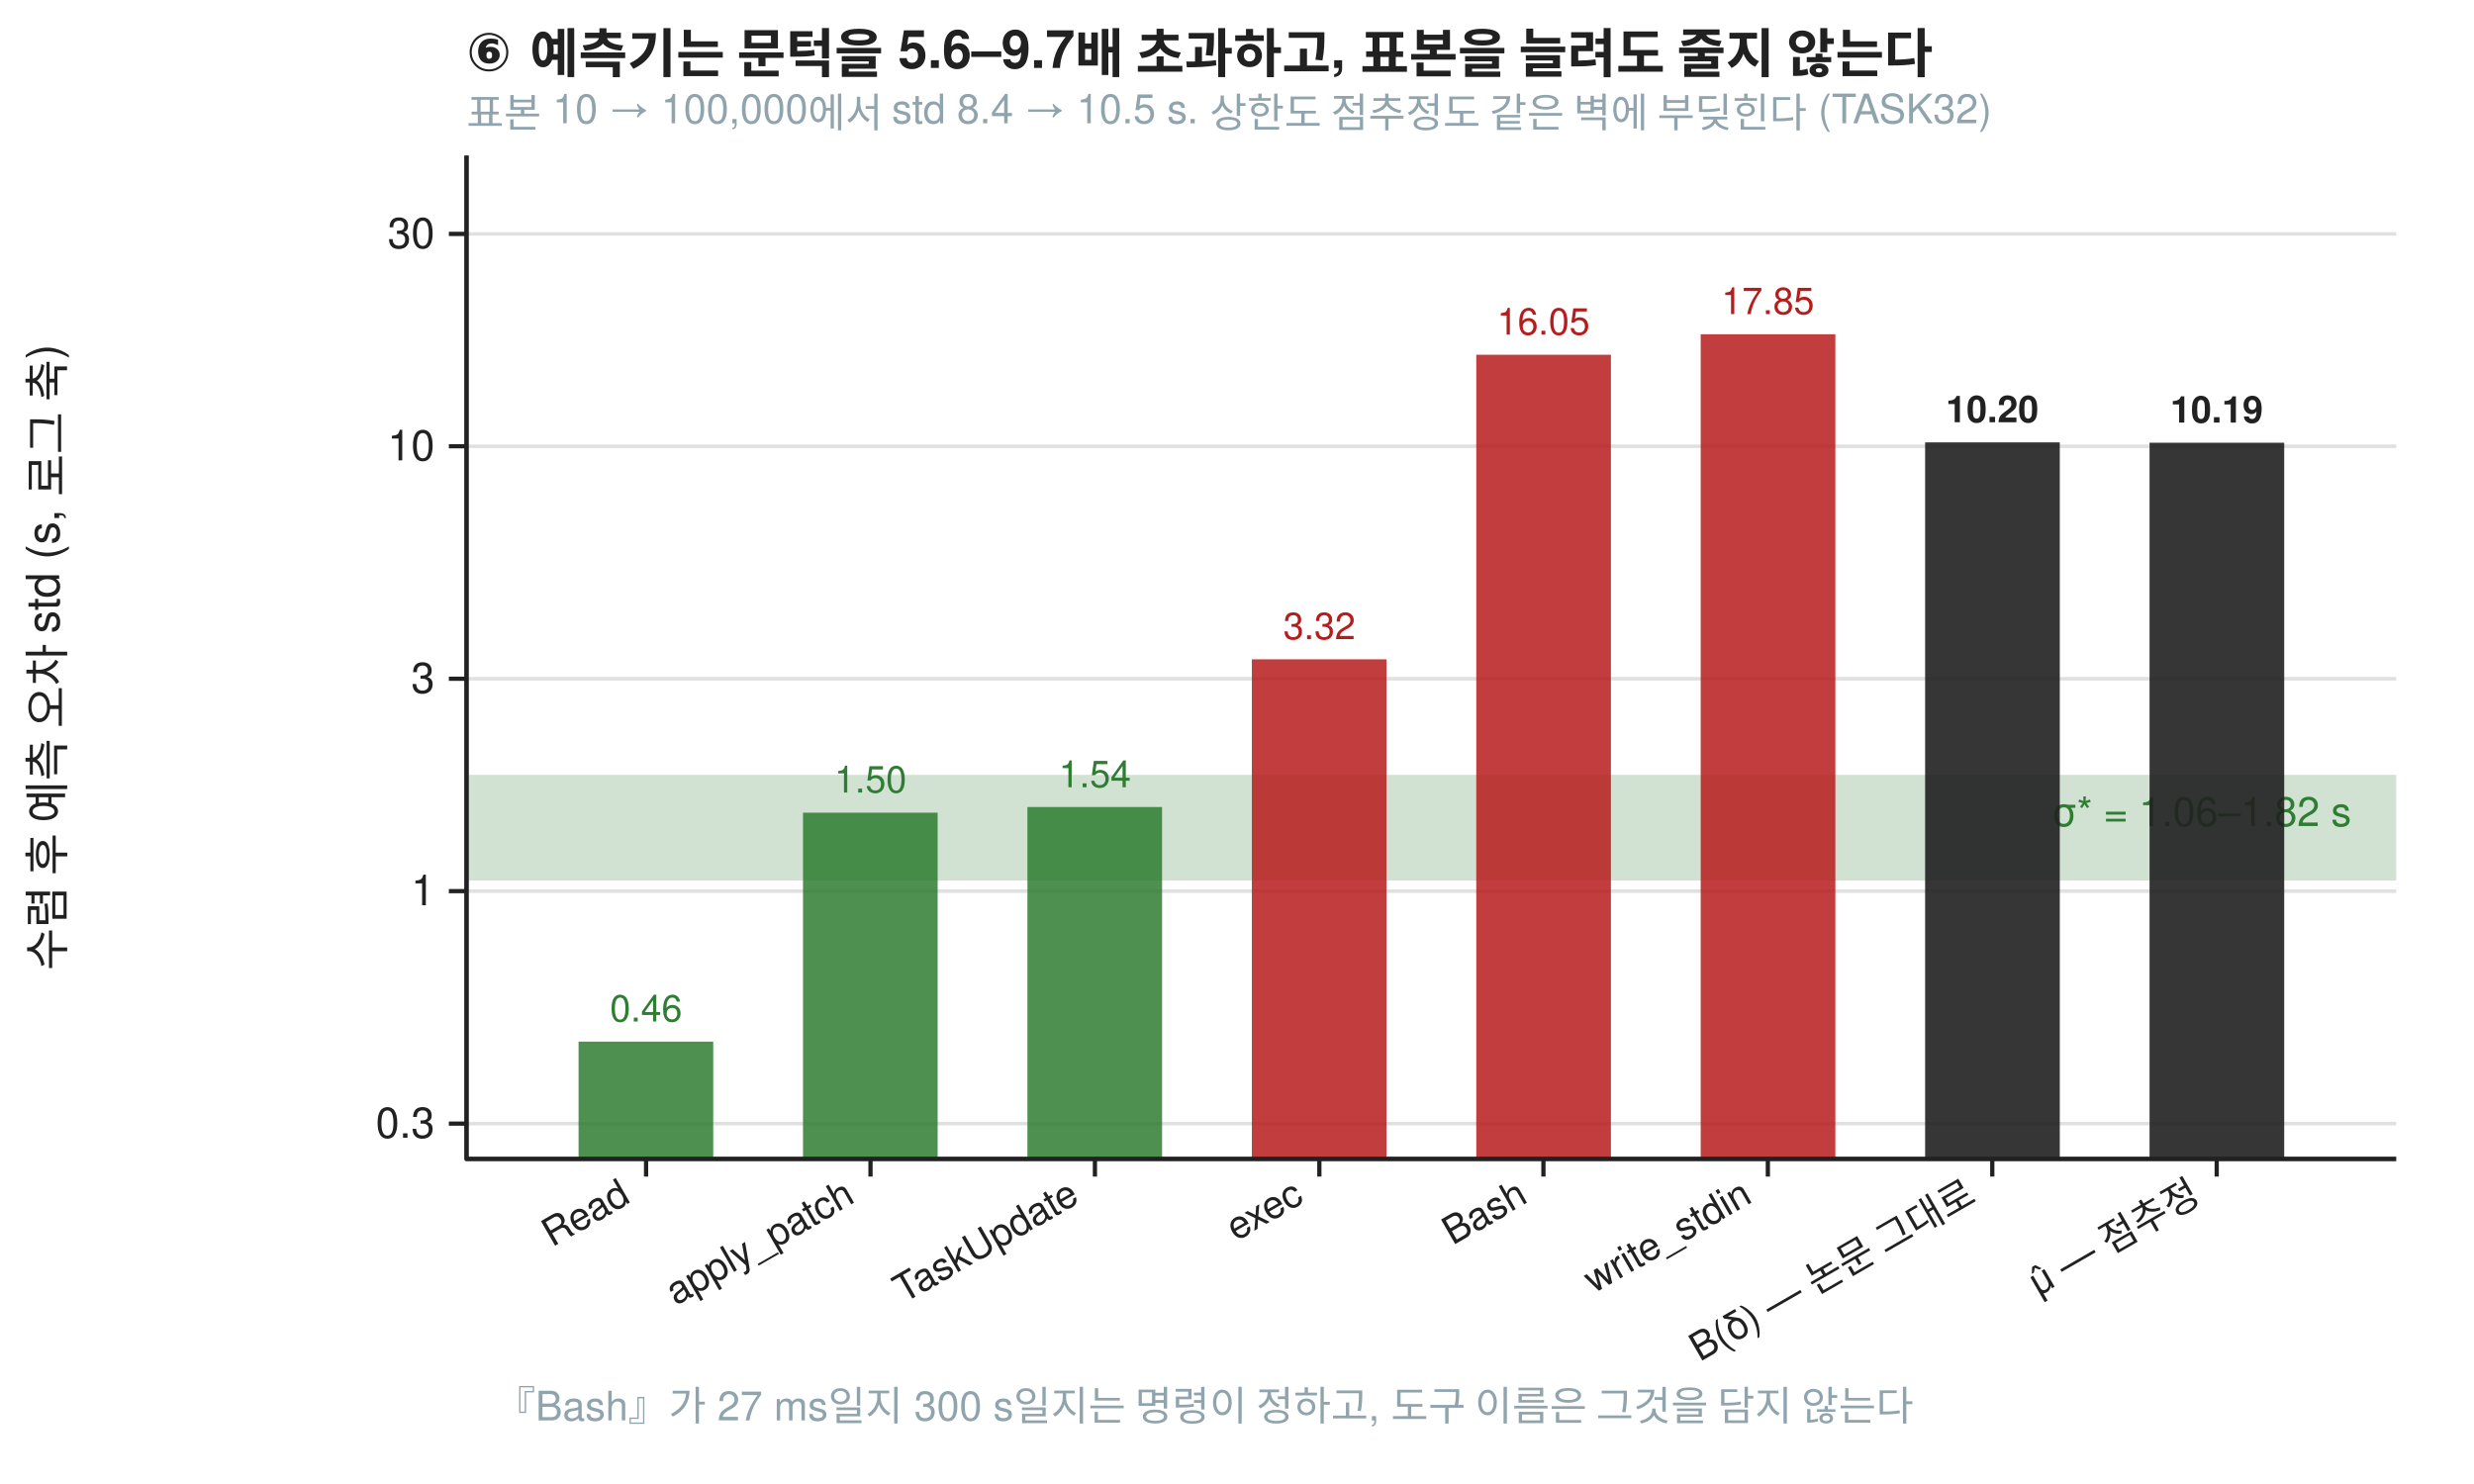
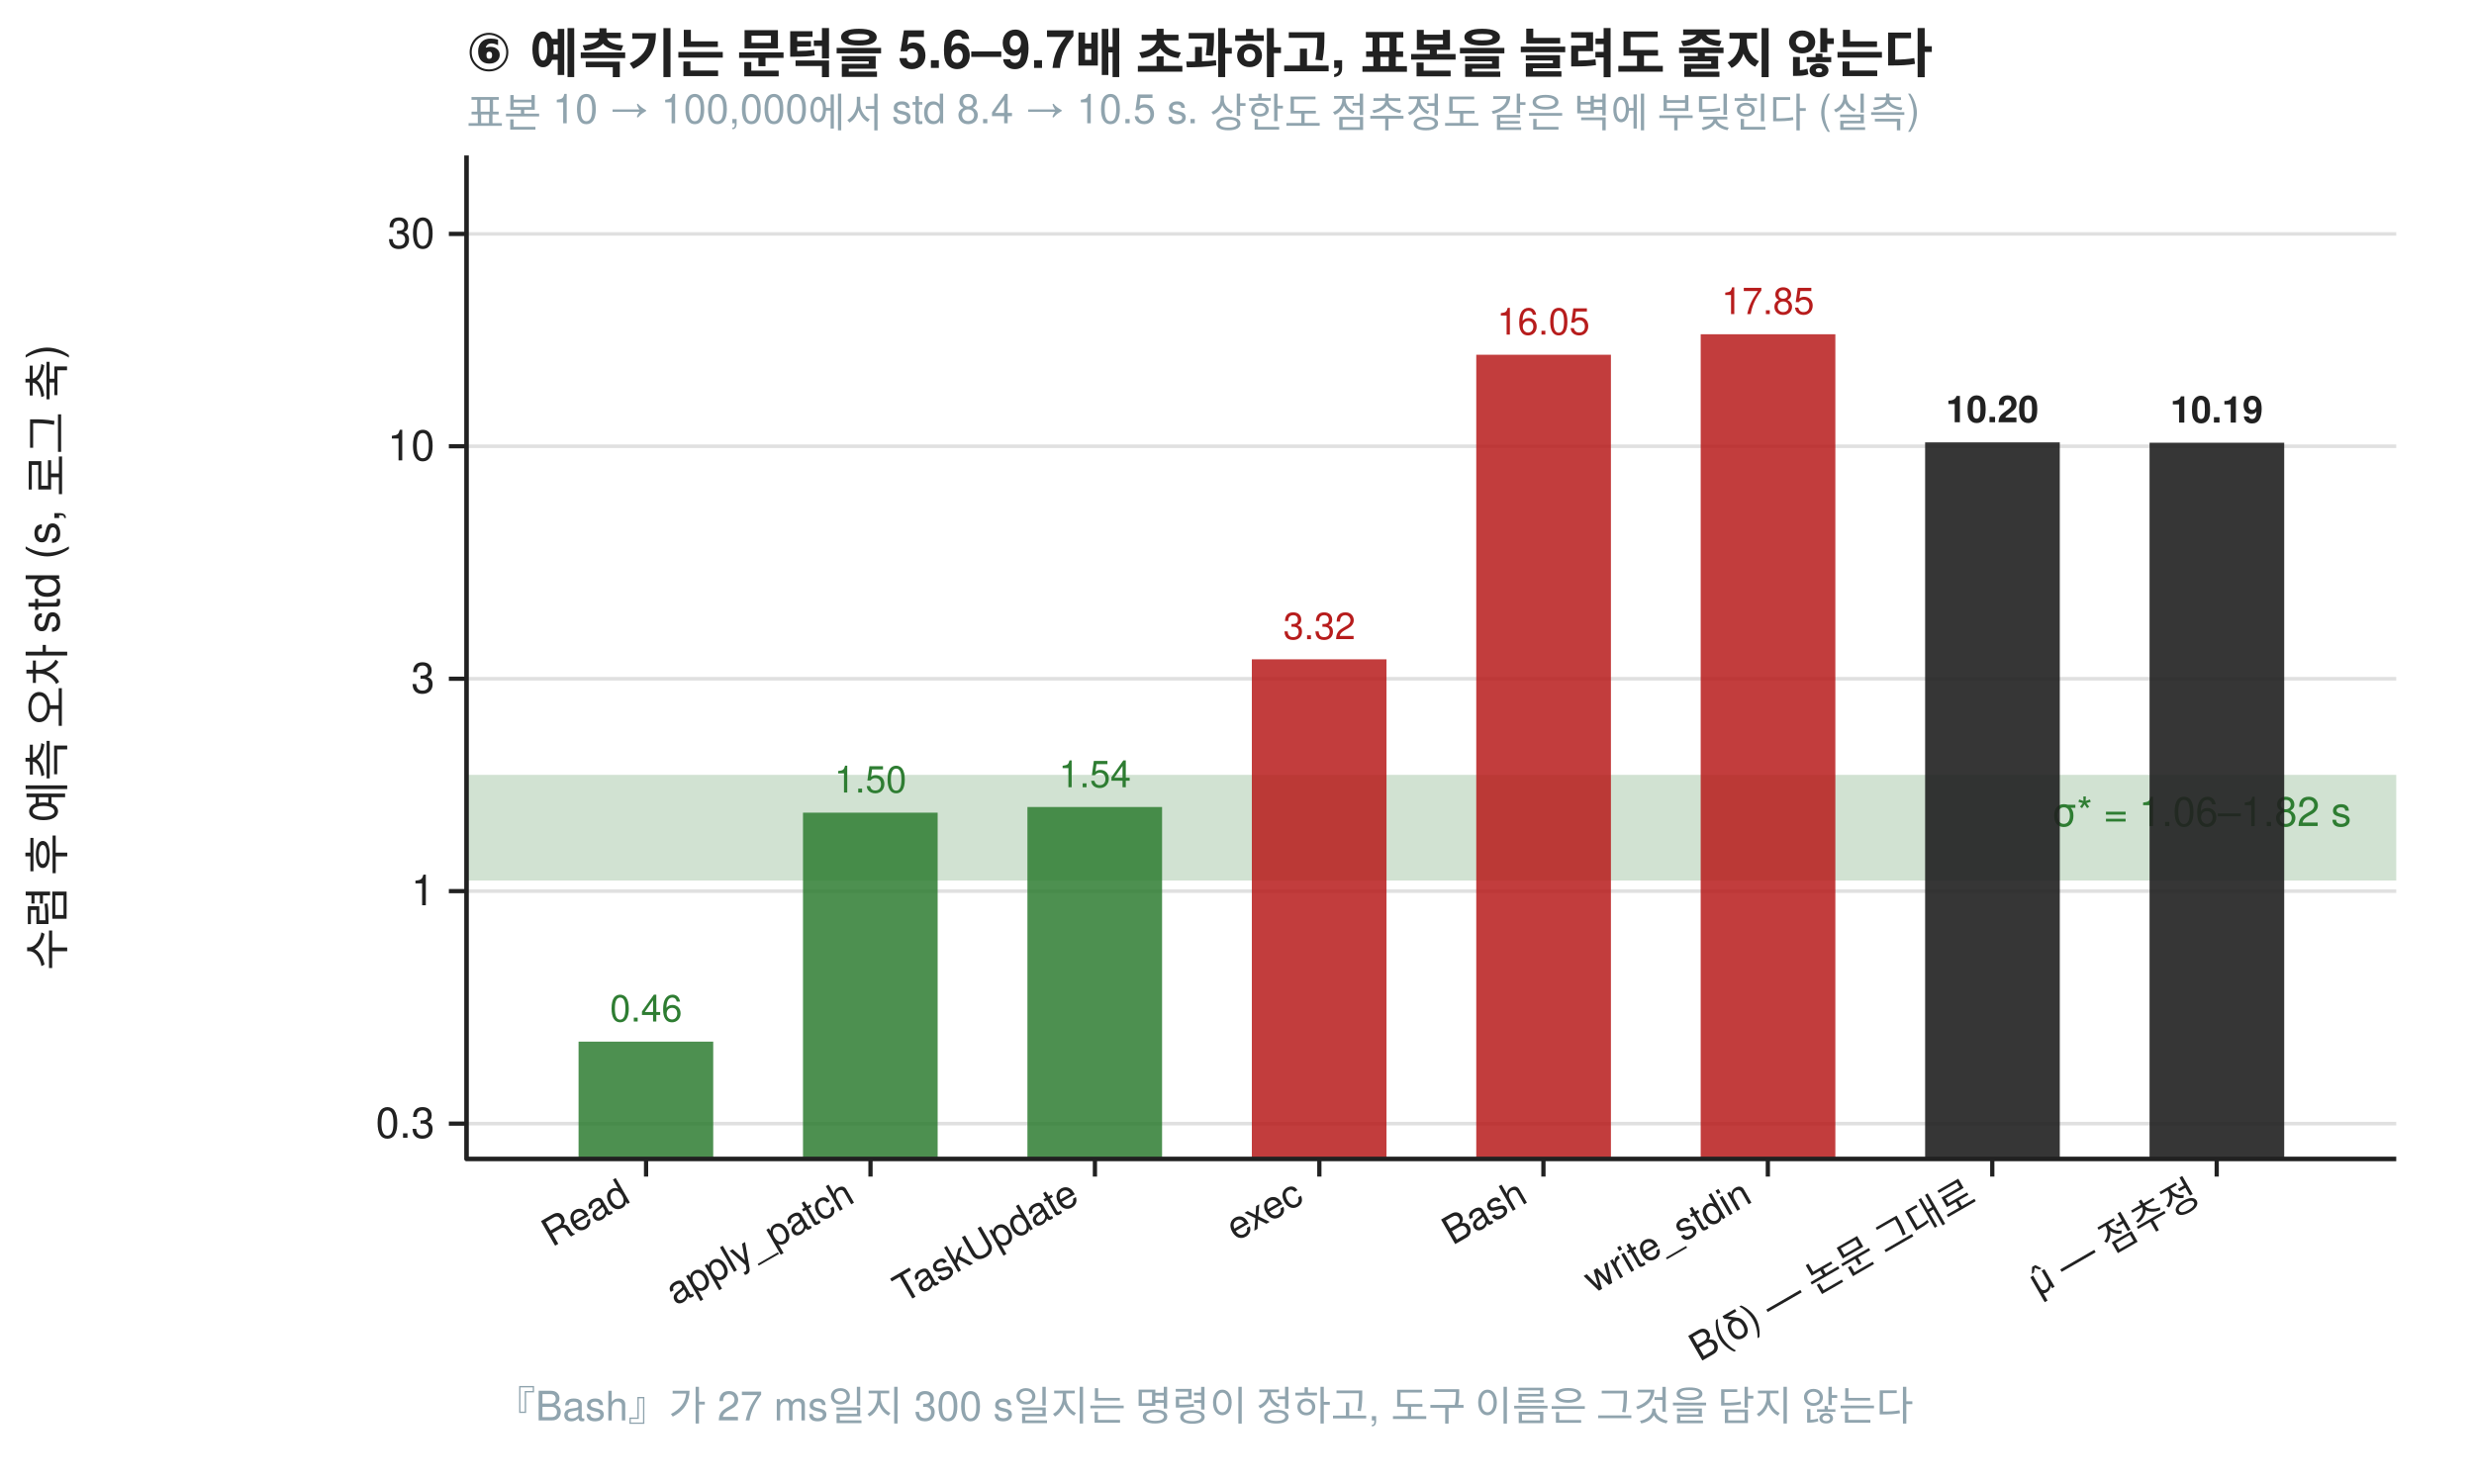
<svg xmlns="http://www.w3.org/2000/svg" width="700" height="420" viewBox="0 0 700 420">
  <rect width="700" height="420" fill="#ffffff" />
  <path d="M132.0,318.0 L678.0,318.0" fill="none" stroke="#e0e0e0" stroke-width="1" stroke-opacity="1.0" stroke-linejoin="round" />
  <path d="M132.0,252.2 L678.0,252.2" fill="none" stroke="#e0e0e0" stroke-width="1" stroke-opacity="1.0" stroke-linejoin="round" />
  <path d="M132.0,192.1 L678.0,192.1" fill="none" stroke="#e0e0e0" stroke-width="1" stroke-opacity="1.0" stroke-linejoin="round" />
  <path d="M132.0,126.3 L678.0,126.3" fill="none" stroke="#e0e0e0" stroke-width="1" stroke-opacity="1.0" stroke-linejoin="round" />
  <path d="M132.0,66.2 L678.0,66.2" fill="none" stroke="#e0e0e0" stroke-width="1" stroke-opacity="1.0" stroke-linejoin="round" />
  <rect x="132.0" y="219.3" width="546.0" height="29.9" fill="#2e7d32" fill-opacity="0.22" />
  <text x="665.3" y="233.8" font-size="11.5" text-anchor="end" fill="#2e7d32" font-weight="normal" font-family="Helvetica,Arial,sans-serif">σ* = 1.06–1.82 s</text>
  <rect x="163.7" y="294.8" width="38.1" height="33.2" fill="#2e7d32" fill-opacity="0.85" />
  <text x="182.8" y="289.1" font-size="10.5" text-anchor="middle" fill="#2e7d32" font-weight="normal" font-family="Helvetica,Arial,sans-serif">0.46</text>
  <rect x="227.2" y="230.0" width="38.1" height="98.0" fill="#2e7d32" fill-opacity="0.85" />
  <text x="246.3" y="224.3" font-size="10.5" text-anchor="middle" fill="#2e7d32" font-weight="normal" font-family="Helvetica,Arial,sans-serif">1.50</text>
  <rect x="290.7" y="228.4" width="38.1" height="99.6" fill="#2e7d32" fill-opacity="0.85" />
  <text x="309.8" y="222.8" font-size="10.5" text-anchor="middle" fill="#2e7d32" font-weight="normal" font-family="Helvetica,Arial,sans-serif">1.54</text>
  <rect x="354.2" y="186.6" width="38.1" height="141.4" fill="#b71c1c" fill-opacity="0.85" />
  <text x="373.3" y="180.9" font-size="10.5" text-anchor="middle" fill="#b71c1c" font-weight="normal" font-family="Helvetica,Arial,sans-serif">3.32</text>
  <rect x="417.7" y="100.4" width="38.1" height="227.6" fill="#b71c1c" fill-opacity="0.85" />
  <text x="436.7" y="94.7" font-size="10.5" text-anchor="middle" fill="#b71c1c" font-weight="normal" font-family="Helvetica,Arial,sans-serif">16.05</text>
  <rect x="481.2" y="94.6" width="38.1" height="233.4" fill="#b71c1c" fill-opacity="0.85" />
  <text x="500.2" y="88.9" font-size="10.5" text-anchor="middle" fill="#b71c1c" font-weight="normal" font-family="Helvetica,Arial,sans-serif">17.85</text>
  <rect x="544.7" y="125.2" width="38.1" height="202.8" fill="#212121" fill-opacity="0.9" />
  <text x="563.7" y="119.5" font-size="10.5" text-anchor="middle" fill="#212121" font-weight="bold" font-family="Helvetica,Arial,sans-serif">10.20</text>
  <rect x="608.2" y="125.3" width="38.1" height="202.7" fill="#212121" fill-opacity="0.9" />
  <text x="627.2" y="119.6" font-size="10.5" text-anchor="middle" fill="#212121" font-weight="bold" font-family="Helvetica,Arial,sans-serif">10.19</text>
  <path d="M132.0,44.0 L132.0,328.0 L678.0,328.0" fill="none" stroke="#212121" stroke-width="1.3" stroke-opacity="1.0" stroke-linejoin="round" />
  <path d="M182.8,328.0 L182.8,333.0" fill="none" stroke="#212121" stroke-width="1.2" stroke-opacity="1.0" stroke-linejoin="round" />
  <text x="178.8" y="340.0" font-size="11" text-anchor="end" fill="#212121" font-weight="normal" font-family="Helvetica,Arial,sans-serif" transform="rotate(-30 178.8 340.0)">Read</text>
  <path d="M246.3,328.0 L246.3,333.0" fill="none" stroke="#212121" stroke-width="1.2" stroke-opacity="1.0" stroke-linejoin="round" />
  <text x="242.3" y="340.0" font-size="11" text-anchor="end" fill="#212121" font-weight="normal" font-family="Helvetica,Arial,sans-serif" transform="rotate(-30 242.3 340.0)">apply_patch</text>
  <path d="M309.8,328.0 L309.8,333.0" fill="none" stroke="#212121" stroke-width="1.2" stroke-opacity="1.0" stroke-linejoin="round" />
  <text x="305.8" y="340.0" font-size="11" text-anchor="end" fill="#212121" font-weight="normal" font-family="Helvetica,Arial,sans-serif" transform="rotate(-30 305.8 340.0)">TaskUpdate</text>
  <path d="M373.3,328.0 L373.3,333.0" fill="none" stroke="#212121" stroke-width="1.2" stroke-opacity="1.0" stroke-linejoin="round" />
  <text x="369.3" y="340.0" font-size="11" text-anchor="end" fill="#212121" font-weight="normal" font-family="Helvetica,Arial,sans-serif" transform="rotate(-30 369.3 340.0)">exec</text>
  <path d="M436.7,328.0 L436.7,333.0" fill="none" stroke="#212121" stroke-width="1.2" stroke-opacity="1.0" stroke-linejoin="round" />
  <text x="432.7" y="340.0" font-size="11" text-anchor="end" fill="#212121" font-weight="normal" font-family="Helvetica,Arial,sans-serif" transform="rotate(-30 432.7 340.0)">Bash</text>
  <path d="M500.2,328.0 L500.2,333.0" fill="none" stroke="#212121" stroke-width="1.2" stroke-opacity="1.0" stroke-linejoin="round" />
  <text x="496.2" y="340.0" font-size="11" text-anchor="end" fill="#212121" font-weight="normal" font-family="Helvetica,Arial,sans-serif" transform="rotate(-30 496.2 340.0)">write_stdin</text>
  <path d="M563.7,328.0 L563.7,333.0" fill="none" stroke="#212121" stroke-width="1.2" stroke-opacity="1.0" stroke-linejoin="round" />
  <text x="559.7" y="340.0" font-size="11" text-anchor="end" fill="#212121" font-weight="normal" font-family="Helvetica,Arial,sans-serif" transform="rotate(-30 559.7 340.0)">B(δ) — 논문 그대로</text>
  <path d="M627.2,328.0 L627.2,333.0" fill="none" stroke="#212121" stroke-width="1.2" stroke-opacity="1.0" stroke-linejoin="round" />
  <text x="623.2" y="340.0" font-size="11" text-anchor="end" fill="#212121" font-weight="normal" font-family="Helvetica,Arial,sans-serif" transform="rotate(-30 623.2 340.0)">μ̂ — 점추정</text>
  <path d="M127.0,318.0 L132.0,318.0" fill="none" stroke="#212121" stroke-width="1.2" stroke-opacity="1.0" stroke-linejoin="round" />
  <text x="123.0" y="322.0" font-size="12" text-anchor="end" fill="#212121" font-weight="normal" font-family="Helvetica,Arial,sans-serif">0.3</text>
  <path d="M127.0,252.2 L132.0,252.2" fill="none" stroke="#212121" stroke-width="1.2" stroke-opacity="1.0" stroke-linejoin="round" />
  <text x="123.0" y="256.2" font-size="12" text-anchor="end" fill="#212121" font-weight="normal" font-family="Helvetica,Arial,sans-serif">1</text>
  <path d="M127.0,192.1 L132.0,192.1" fill="none" stroke="#212121" stroke-width="1.2" stroke-opacity="1.0" stroke-linejoin="round" />
  <text x="123.0" y="196.1" font-size="12" text-anchor="end" fill="#212121" font-weight="normal" font-family="Helvetica,Arial,sans-serif">3</text>
  <path d="M127.0,126.3 L132.0,126.3" fill="none" stroke="#212121" stroke-width="1.2" stroke-opacity="1.0" stroke-linejoin="round" />
  <text x="123.0" y="130.3" font-size="12" text-anchor="end" fill="#212121" font-weight="normal" font-family="Helvetica,Arial,sans-serif">10</text>
  <path d="M127.0,66.2 L132.0,66.2" fill="none" stroke="#212121" stroke-width="1.2" stroke-opacity="1.0" stroke-linejoin="round" />
  <text x="123.0" y="70.2" font-size="12" text-anchor="end" fill="#212121" font-weight="normal" font-family="Helvetica,Arial,sans-serif">30</text>
  <text x="18.0" y="186.0" font-size="13" text-anchor="middle" fill="#212121" font-weight="normal" font-family="Helvetica,Arial,sans-serif" transform="rotate(-90 18.0 186.0)">수렴 후 예측 오차 std (s, 로그 축)</text>
  <text x="132.0" y="20.0" font-size="15" text-anchor="start" fill="#212121" font-weight="bold" font-family="Helvetica,Arial,sans-serif">⑥ 예측기는 문턱을 5.6–9.7배 초과하고, 표본을 늘려도 줄지 않는다</text>
-   <text x="132.0" y="36.0" font-size="11.5" text-anchor="start" fill="#90a4ae" font-weight="normal" font-family="Helvetica,Arial,sans-serif">표본 10 → 100,000에서 std 8.4 → 10.5 s. 상한도 점추정도 같은 벽에 부딪힌다 (TASK32)</text>
+   <text x="132.0" y="36.0" font-size="11.5" text-anchor="start" fill="#90a4ae" font-weight="normal" font-family="Helvetica,Arial,sans-serif">표본 10 → 100,000에서 std 8.4 → 10.5 s. 상한도 점추정도 같은 벽에 부딪힌다 (실측)</text>
  <text x="140.0" y="402.0" font-size="11.5" text-anchor="start" fill="#90a4ae" font-weight="normal" font-family="Helvetica,Arial,sans-serif">『Bash』가 27 ms일지 300 s일지는 명령이 정하고, 도구 이름은 그것을 담지 않는다</text>
</svg>
